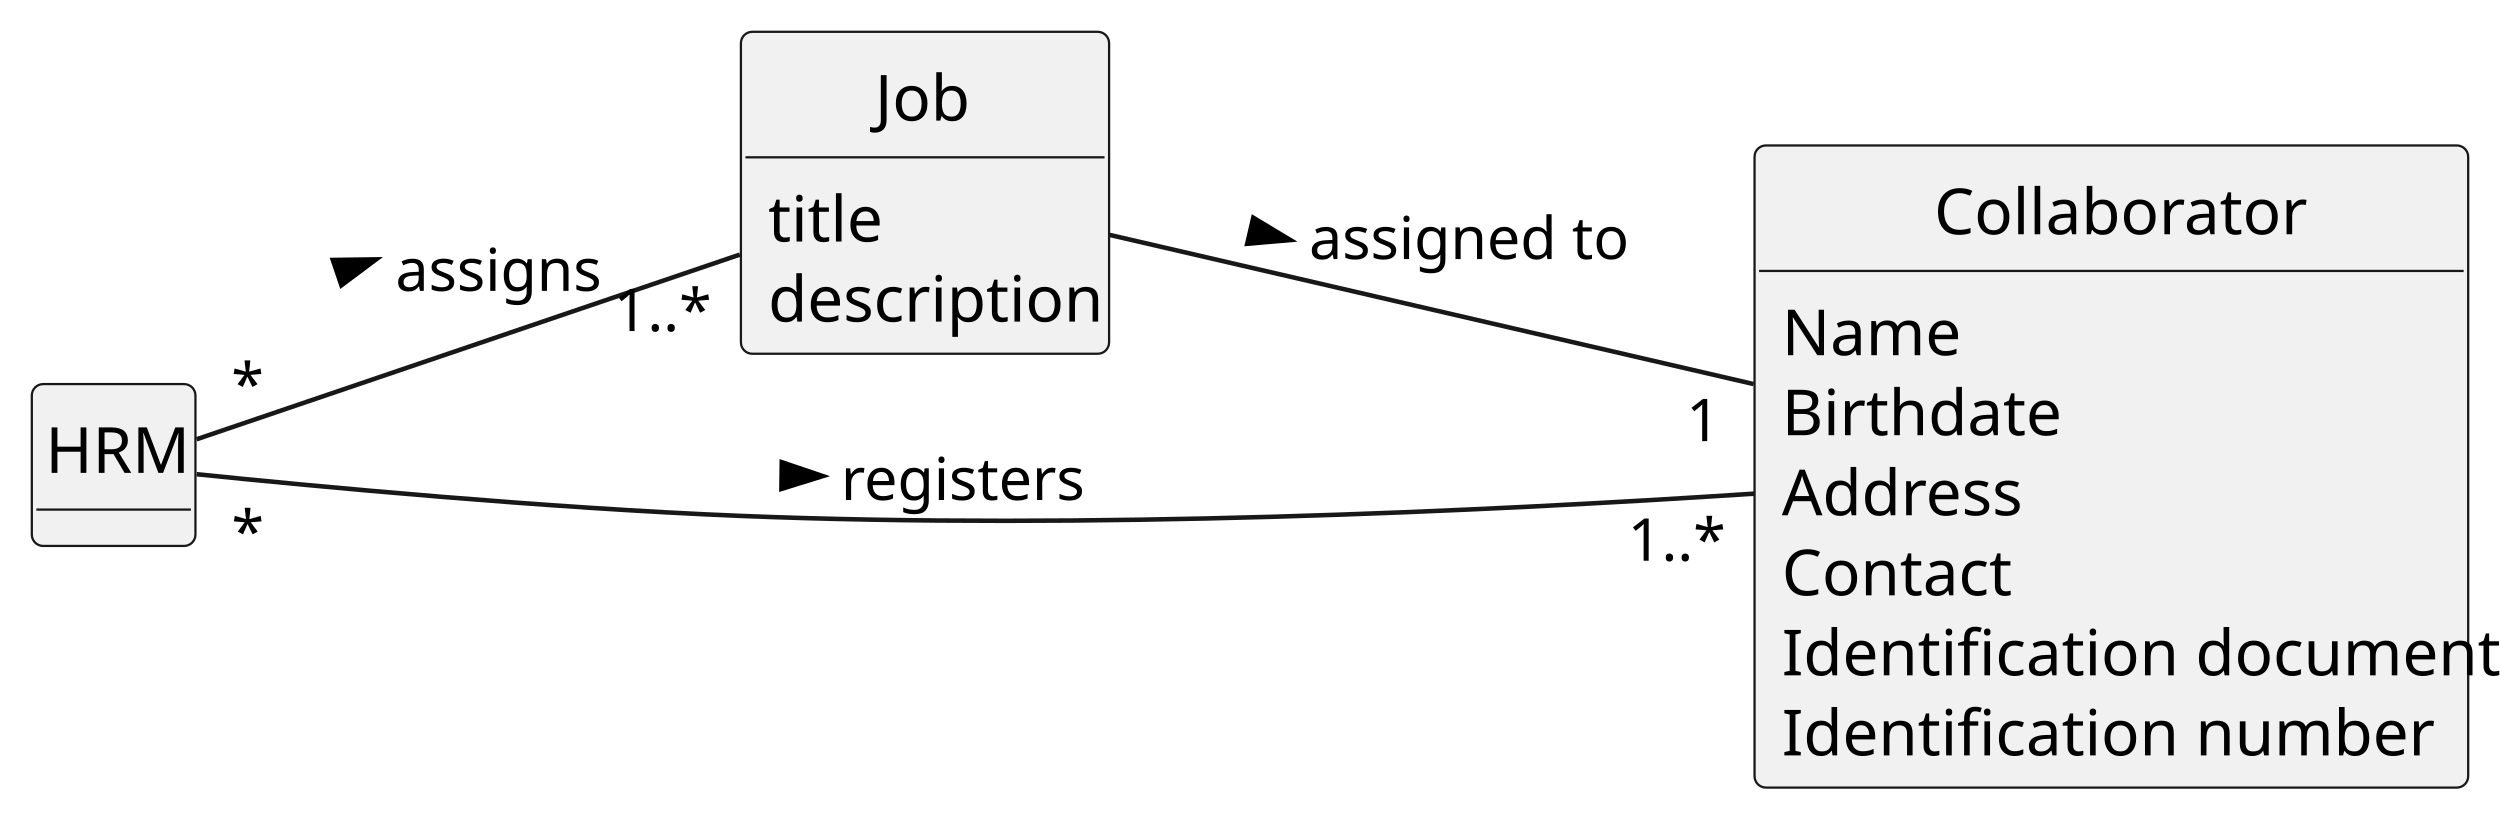
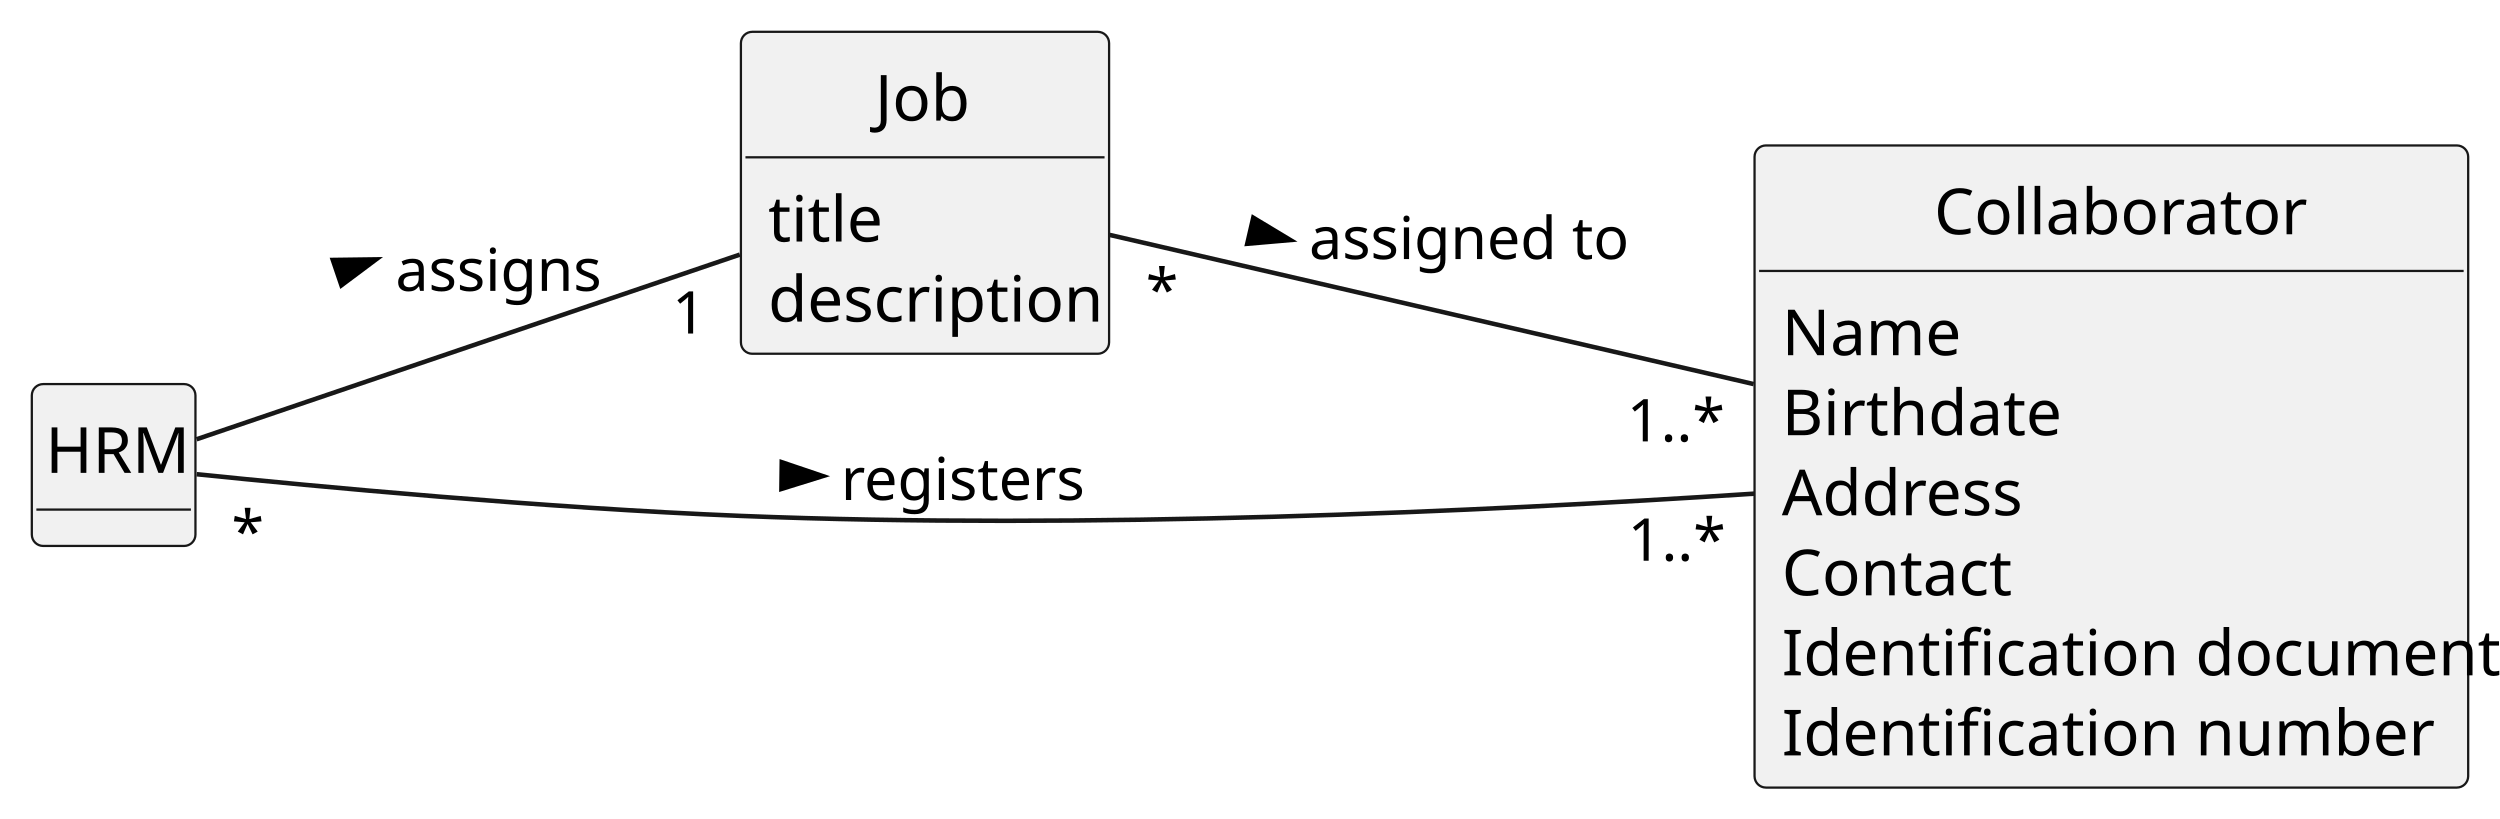
<svg xmlns="http://www.w3.org/2000/svg" contentStyleType="text/css" height="180px" preserveAspectRatio="none" style="width:550px;height:180px;background:#FFFFFF;" version="1.1" viewBox="0 0 550 180" width="550px" zoomAndPan="magnify">
  <defs />
  <g>
    <g id="elem_HRM">
      <rect codeLine="14" fill="#F1F1F1" height="35.609" id="HRM" rx="2.5" ry="2.5" style="stroke:#181818;stroke-width:0.5;" width="36" x="7" y="84.5" />
      <text fill="#000000" font-family="sans-serif" font-size="14" lengthAdjust="spacing" textLength="30" x="10" y="104.033">HRM</text>
      <line style="stroke:#181818;stroke-width:0.5;" x1="8" x2="42" y1="112.109" y2="112.109" />
    </g>
    <g id="elem_Job">
      <rect codeLine="17" fill="#F1F1F1" height="70.828" id="Job" rx="2.5" ry="2.5" style="stroke:#181818;stroke-width:0.5;" width="81" x="163" y="7" />
      <text fill="#000000" font-family="sans-serif" font-size="14" lengthAdjust="spacing" textLength="22" x="192.5" y="26.533">Job</text>
      <line style="stroke:#181818;stroke-width:0.5;" x1="164" x2="243" y1="34.609" y2="34.609" />
      <text fill="#000000" font-family="sans-serif" font-size="14" lengthAdjust="spacing" textLength="22" x="169" y="53.143">title</text>
      <text fill="#000000" font-family="sans-serif" font-size="14" lengthAdjust="spacing" textLength="69" x="169" y="70.752">description</text>
    </g>
    <g id="elem_Collaborator">
      <rect codeLine="22" fill="#F1F1F1" height="141.266" id="Collaborator" rx="2.5" ry="2.5" style="stroke:#181818;stroke-width:0.5;" width="157" x="386" y="32" />
      <text fill="#000000" font-family="sans-serif" font-size="14" lengthAdjust="spacing" textLength="78" x="425.5" y="51.533">Collaborator</text>
      <line style="stroke:#181818;stroke-width:0.5;" x1="387" x2="542" y1="59.609" y2="59.609" />
      <text fill="#000000" font-family="sans-serif" font-size="14" lengthAdjust="spacing" textLength="36" x="392" y="78.143">Name</text>
      <text fill="#000000" font-family="sans-serif" font-size="14" lengthAdjust="spacing" textLength="57" x="392" y="95.752">Birthdate</text>
      <text fill="#000000" font-family="sans-serif" font-size="14" lengthAdjust="spacing" textLength="52" x="392" y="113.361">Address</text>
      <text fill="#000000" font-family="sans-serif" font-size="14" lengthAdjust="spacing" textLength="49" x="392" y="130.971">Contact</text>
      <text fill="#000000" font-family="sans-serif" font-size="14" lengthAdjust="spacing" textLength="145" x="392" y="148.58">Identification document</text>
      <text fill="#000000" font-family="sans-serif" font-size="14" lengthAdjust="spacing" textLength="131" x="392" y="166.19">Identification number</text>
    </g>
    <g id="link_HRM_Collaborator">
      <path codeLine="32" d="M43.27,104.33 C69.23,106.99 119.85,111.77 163,113.5 C238.77,116.54 325.29,112.59 385.98,108.6 " fill="none" id="HRM-Collaborator" style="stroke:#181818;stroke-width:1.0;" />
      <polygon fill="#000000" points="181,104.738,171.992,101.687,171.919,107.564,181,104.738" style="stroke:#000000;stroke-width:1.0;" />
      <text fill="#000000" font-family="sans-serif" font-size="13" lengthAdjust="spacing" textLength="50" x="185" y="109.995">registers</text>
      <text fill="#000000" font-family="sans-serif" font-size="13" lengthAdjust="spacing" textLength="5" x="50.929" y="121.587">*</text>
      <text fill="#000000" font-family="sans-serif" font-size="13" lengthAdjust="spacing" textLength="20" x="358.096" y="123.355">1..*</text>
    </g>
    <g id="link_HRM_Job">
      <path codeLine="33" d="M43.24,96.64 C70.74,87.29 125.24,68.76 162.76,56.01 " fill="none" id="HRM-Job" style="stroke:#181818;stroke-width:1.0;" />
      <polygon fill="#000000" points="82.734,57.066,73.224,57.195,75.116,62.76,82.734,57.066" style="stroke:#000000;stroke-width:1.0;" />
      <text fill="#000000" font-family="sans-serif" font-size="13" lengthAdjust="spacing" textLength="45" x="87" y="63.995">assigns</text>
-       <text fill="#000000" font-family="sans-serif" font-size="13" lengthAdjust="spacing" textLength="5" x="50.888" y="89.161">*</text>
-       <text fill="#000000" font-family="sans-serif" font-size="13" lengthAdjust="spacing" textLength="20" x="134.99" y="72.839">1..*</text>
+       <text fill="#000000" font-family="sans-serif" font-size="13" lengthAdjust="spacing" textLength="7" x="147.88" y="73.383">1</text>
    </g>
    <g id="link_Job_Collaborator">
      <path codeLine="34" d="M244.12,51.68 C281.67,60.38 339.12,73.69 385.81,84.5 " fill="none" id="Job-Collaborator" style="stroke:#181818;stroke-width:1.0;" />
      <polygon fill="#000000" points="283.871,52.804,275.722,47.9,274.396,53.626,283.871,52.804" style="stroke:#000000;stroke-width:1.0;" />
      <text fill="#000000" font-family="sans-serif" font-size="13" lengthAdjust="spacing" textLength="67" x="288" y="56.995">assigned to</text>
-       <text fill="#000000" font-family="sans-serif" font-size="13" lengthAdjust="spacing" textLength="7" x="370.976" y="97.046">1</text>
+       <text fill="#000000" font-family="sans-serif" font-size="13" lengthAdjust="spacing" textLength="5" x="252.07" y="68.391">*</text>
+       <text fill="#000000" font-family="sans-serif" font-size="13" lengthAdjust="spacing" textLength="20" x="357.911" y="97.108">1..*</text>
    </g>
  </g>
</svg>
